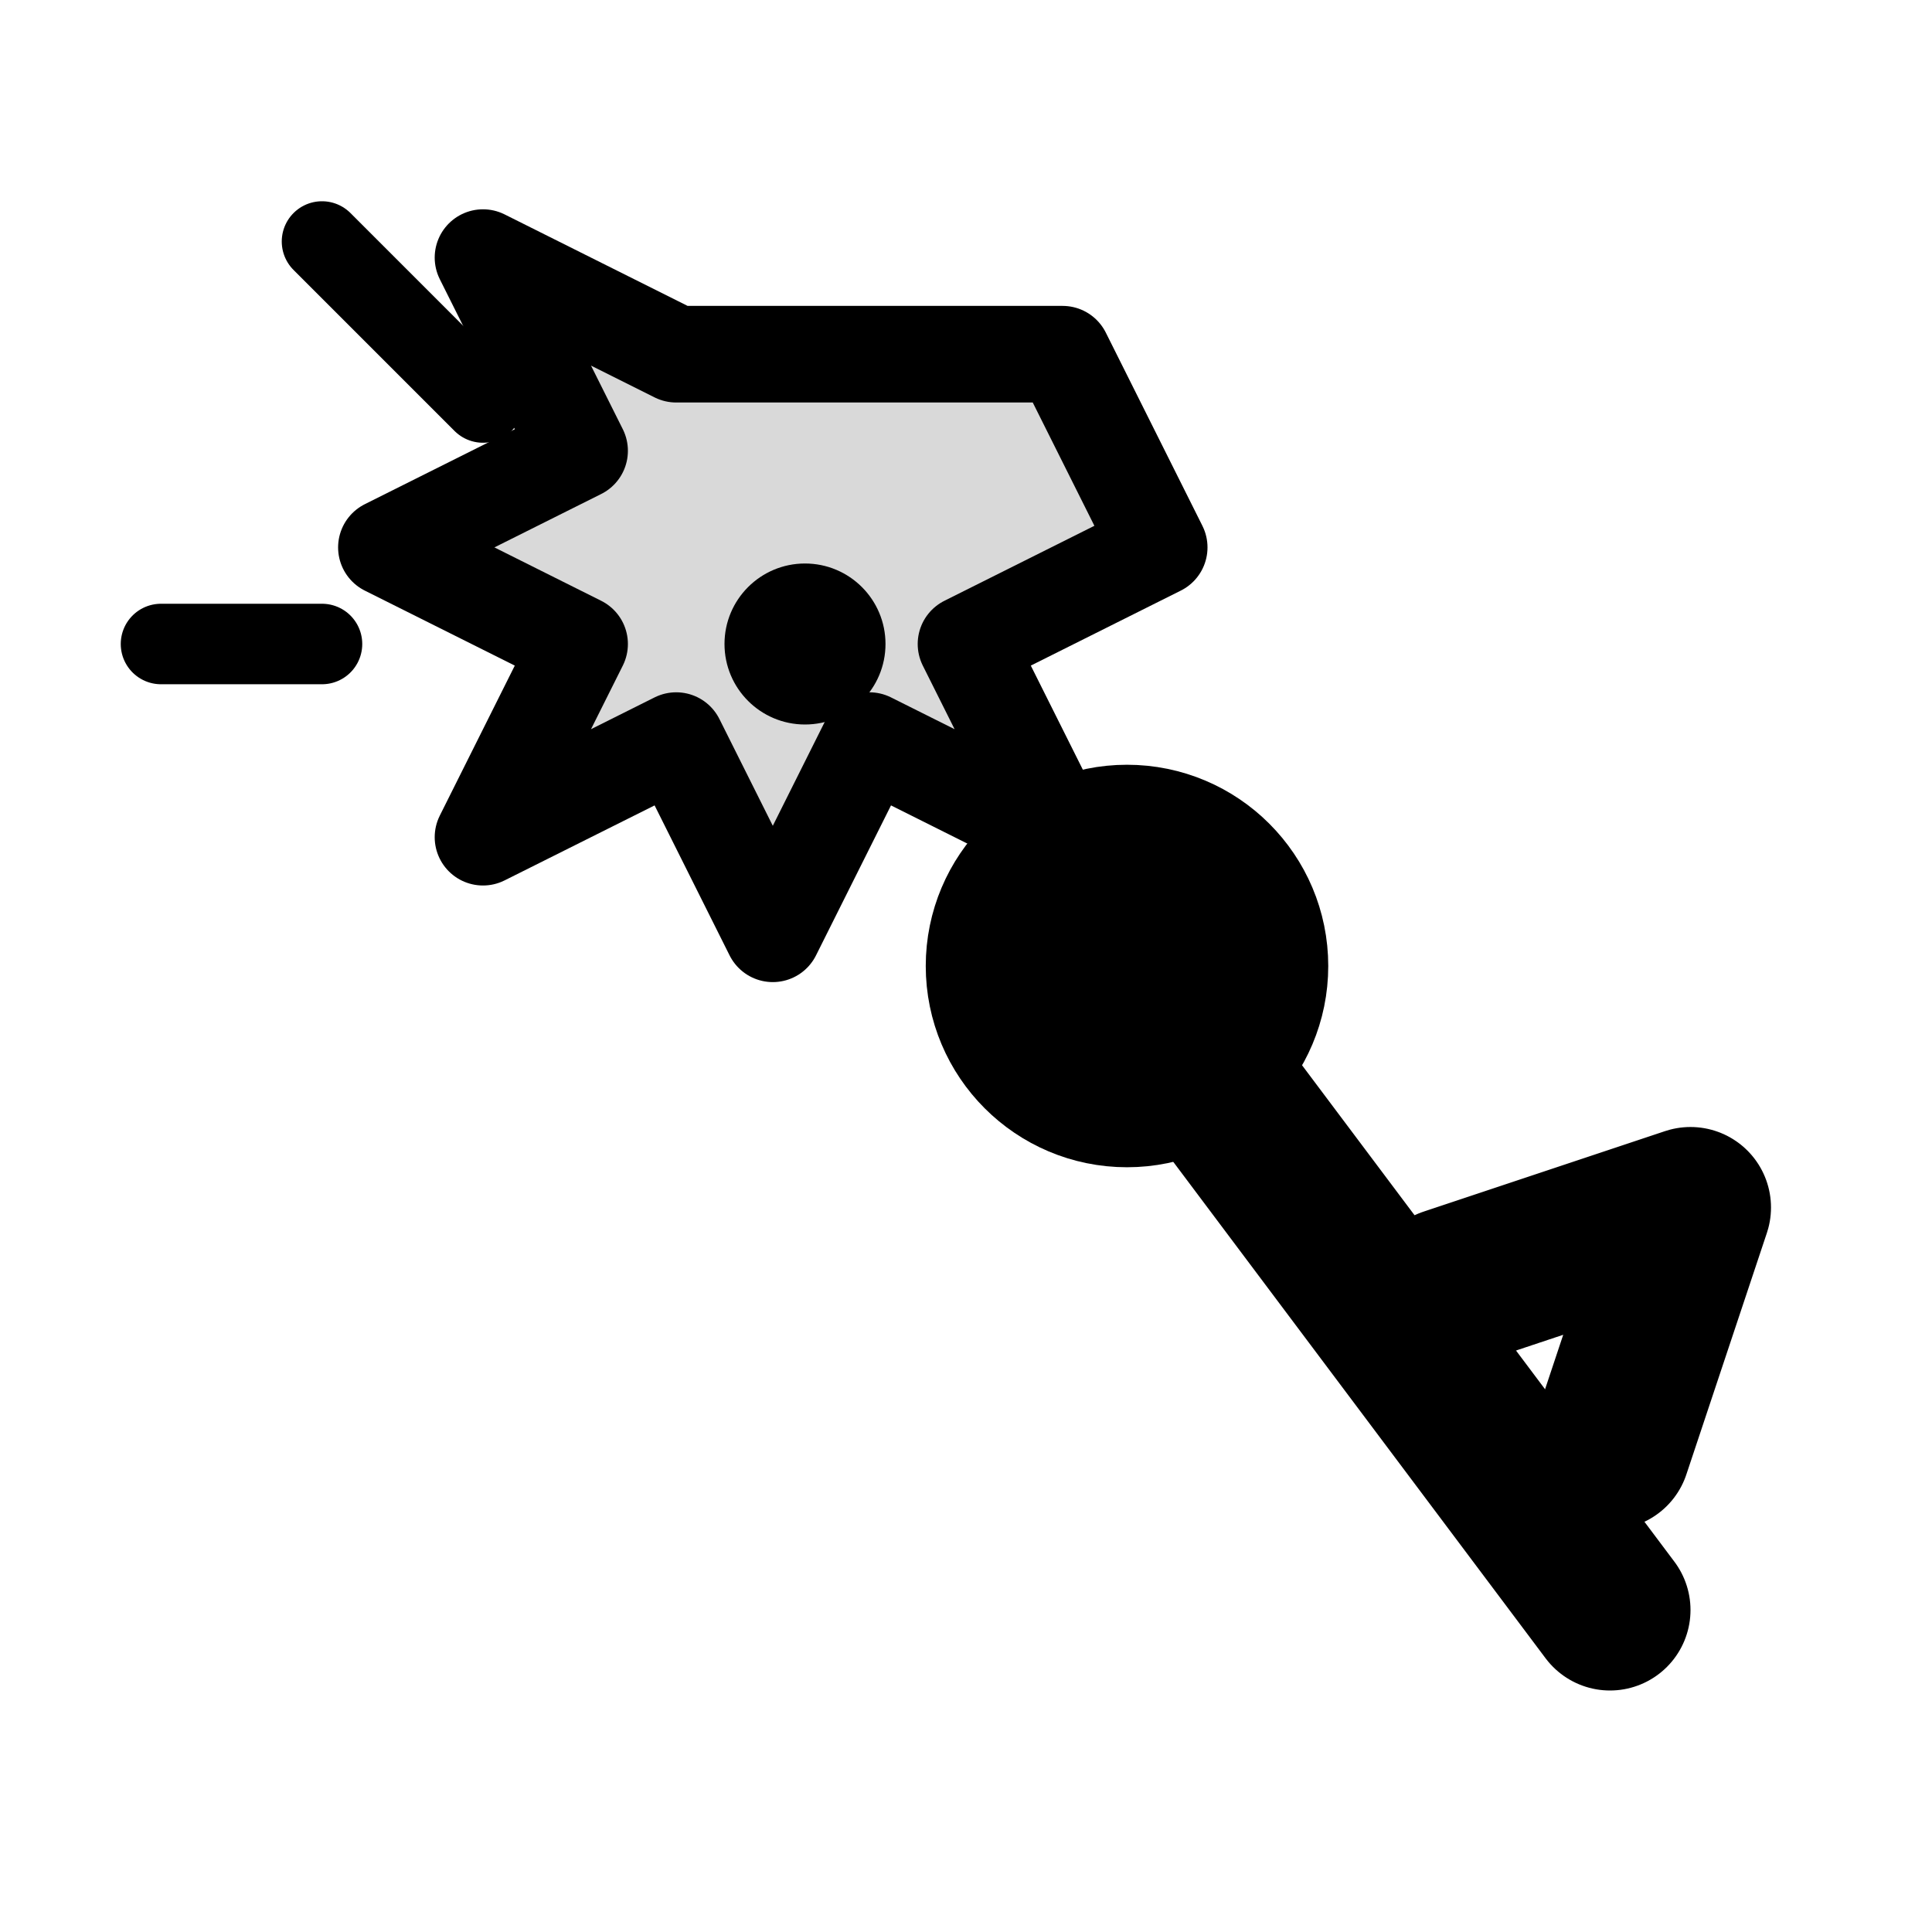
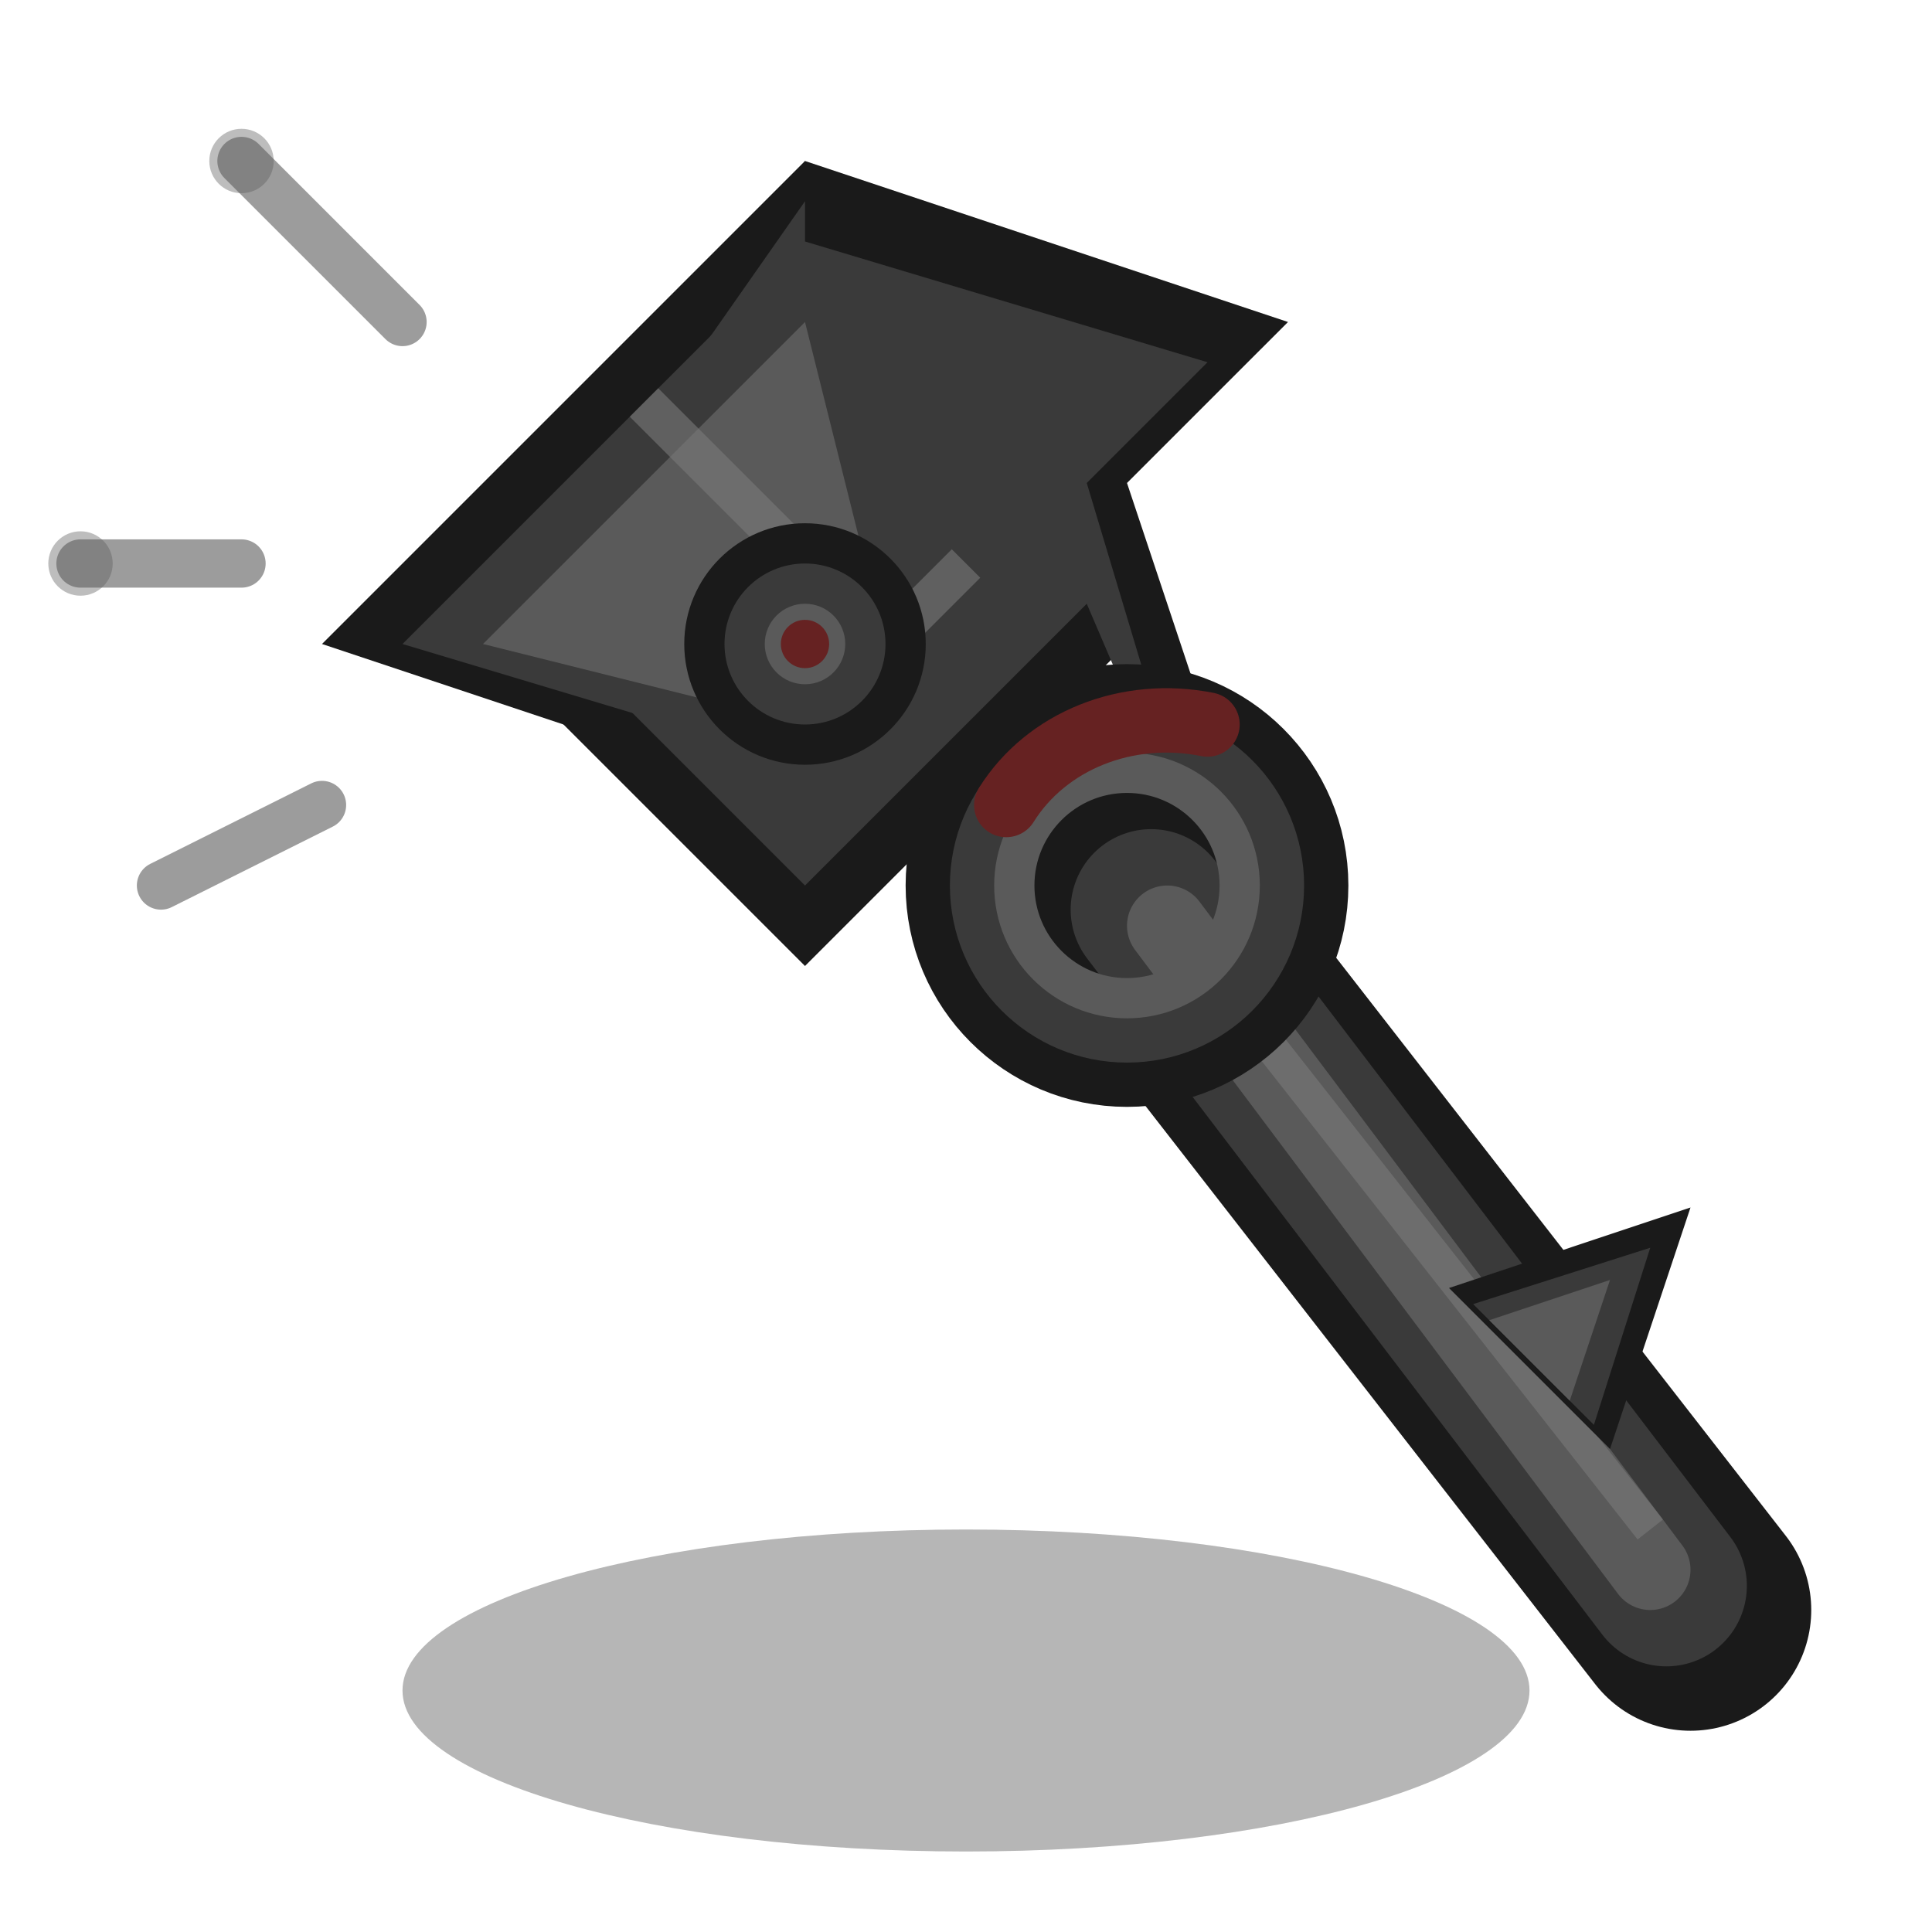
- <svg xmlns="http://www.w3.org/2000/svg" viewBox="0 0 24 24" fill="none">
-   <style>
-     .stroke { stroke: currentColor; stroke-width: 2; stroke-linecap: round; stroke-linejoin: round; fill: none; }
-     .metallic { fill: currentColor; fill-opacity: 0.15; }
-   </style>
-   <path class="stroke metallic" d="M12 4l2 4-4 2 2 4-4-2-2 4-2-4-4 2 2-4-4-2 4-2-2-4 4 2z" transform="translate(6,2) scale(0.6)" />
-   <path class="stroke metallic" d="M14 12l6 8" />
-   <path class="stroke" d="M18 16l3-1-1 3" />
-   <circle class="stroke" cx="14" cy="12" r="1.5" />
-   <circle cx="10" cy="8" r="1" fill="currentColor" />
-   <path class="stroke" d="M6 5l-2-2M4 8l-2 0" style="stroke-width: 1;" />
+ <svg xmlns="http://www.w3.org/2000/svg" viewBox="0 0 24 24">
+   <ellipse cx="12" cy="21" rx="7" ry="2" fill="#0a0a0a" opacity="0.3" />
+   <path d="M10 2l2 6-2 2-6-2 2-2 4-4z" fill="#1a1a1a" />
+   <path d="M10 2l6 2-2 2 2 6-2-4-4 4-4-4 4-6z" fill="#1a1a1a" />
+   <path d="M10 3l1.5 5-1.5 1.5-5-1.5 1.5-1.5 3.5-3.5z" fill="#3a3a3a" />
+   <path d="M10 3l5 1.5-1.5 1.5 1.5 5-1.5-3.5-3.5 3.5-3.5-3.5 3.5-5z" fill="#3a3a3a" />
+   <path d="M10 4l1 4-1 1-4-1 1-1 3-3z" fill="#5a5a5a" />
+   <path d="M8 5l2 2" fill="none" stroke="#7a7a7a" stroke-width="0.5" opacity="0.6" />
+   <path d="M12 7l-2 2" fill="none" stroke="#7a7a7a" stroke-width="0.5" opacity="0.6" />
+   <circle cx="10" cy="8" r="1.5" fill="#1a1a1a" />
+   <circle cx="10" cy="8" r="1" fill="#3a3a3a" />
+   <circle cx="10" cy="8" r="0.5" fill="#5a5a5a" />
+   <circle cx="10" cy="8" r="0.3" fill="#662222" />
+   <path d="M14 11l7 9" fill="none" stroke="#1a1a1a" stroke-width="3" stroke-linecap="round" />
+   <path d="M14.3 11.3l6.4 8.4" fill="none" stroke="#3a3a3a" stroke-width="2" stroke-linecap="round" />
+   <path d="M14.5 11.5l6 8" fill="none" stroke="#5a5a5a" stroke-width="1" stroke-linecap="round" />
+   <path d="M15 12l5.5 7" fill="none" stroke="#7a7a7a" stroke-width="0.4" opacity="0.6" />
+   <path d="M18 16l3-1-1 3z" fill="#1a1a1a" />
+   <path d="M18.3 16.2l2.2-.7-.7 2.2z" fill="#3a3a3a" />
+   <path d="M18.5 16.4l1.5-.5-.5 1.5z" fill="#5a5a5a" />
+   <circle cx="14" cy="11" r="2" fill="none" stroke="#1a1a1a" stroke-width="1.5" />
+   <circle cx="14" cy="11" r="1.7" fill="none" stroke="#3a3a3a" stroke-width="1" />
+   <circle cx="14" cy="11" r="1.4" fill="none" stroke="#5a5a5a" stroke-width="0.5" />
+   <path d="M12.5 10c.5-.8 1.5-1.2 2.5-1" fill="none" stroke="#662222" stroke-width="0.8" stroke-linecap="round" />
+   <g fill="none" stroke="#3a3a3a" stroke-width="0.6" stroke-linecap="round" opacity="0.5">
+     <path d="M5 4l-2-2" />
+     <path d="M3 7l-2 0" />
+     <path d="M4 10l-2 1" />
+   </g>
+   <circle cx="3" cy="2" r="0.4" fill="#5a5a5a" opacity="0.4" />
+   <circle cx="1" cy="7" r="0.4" fill="#5a5a5a" opacity="0.4" />
</svg>
